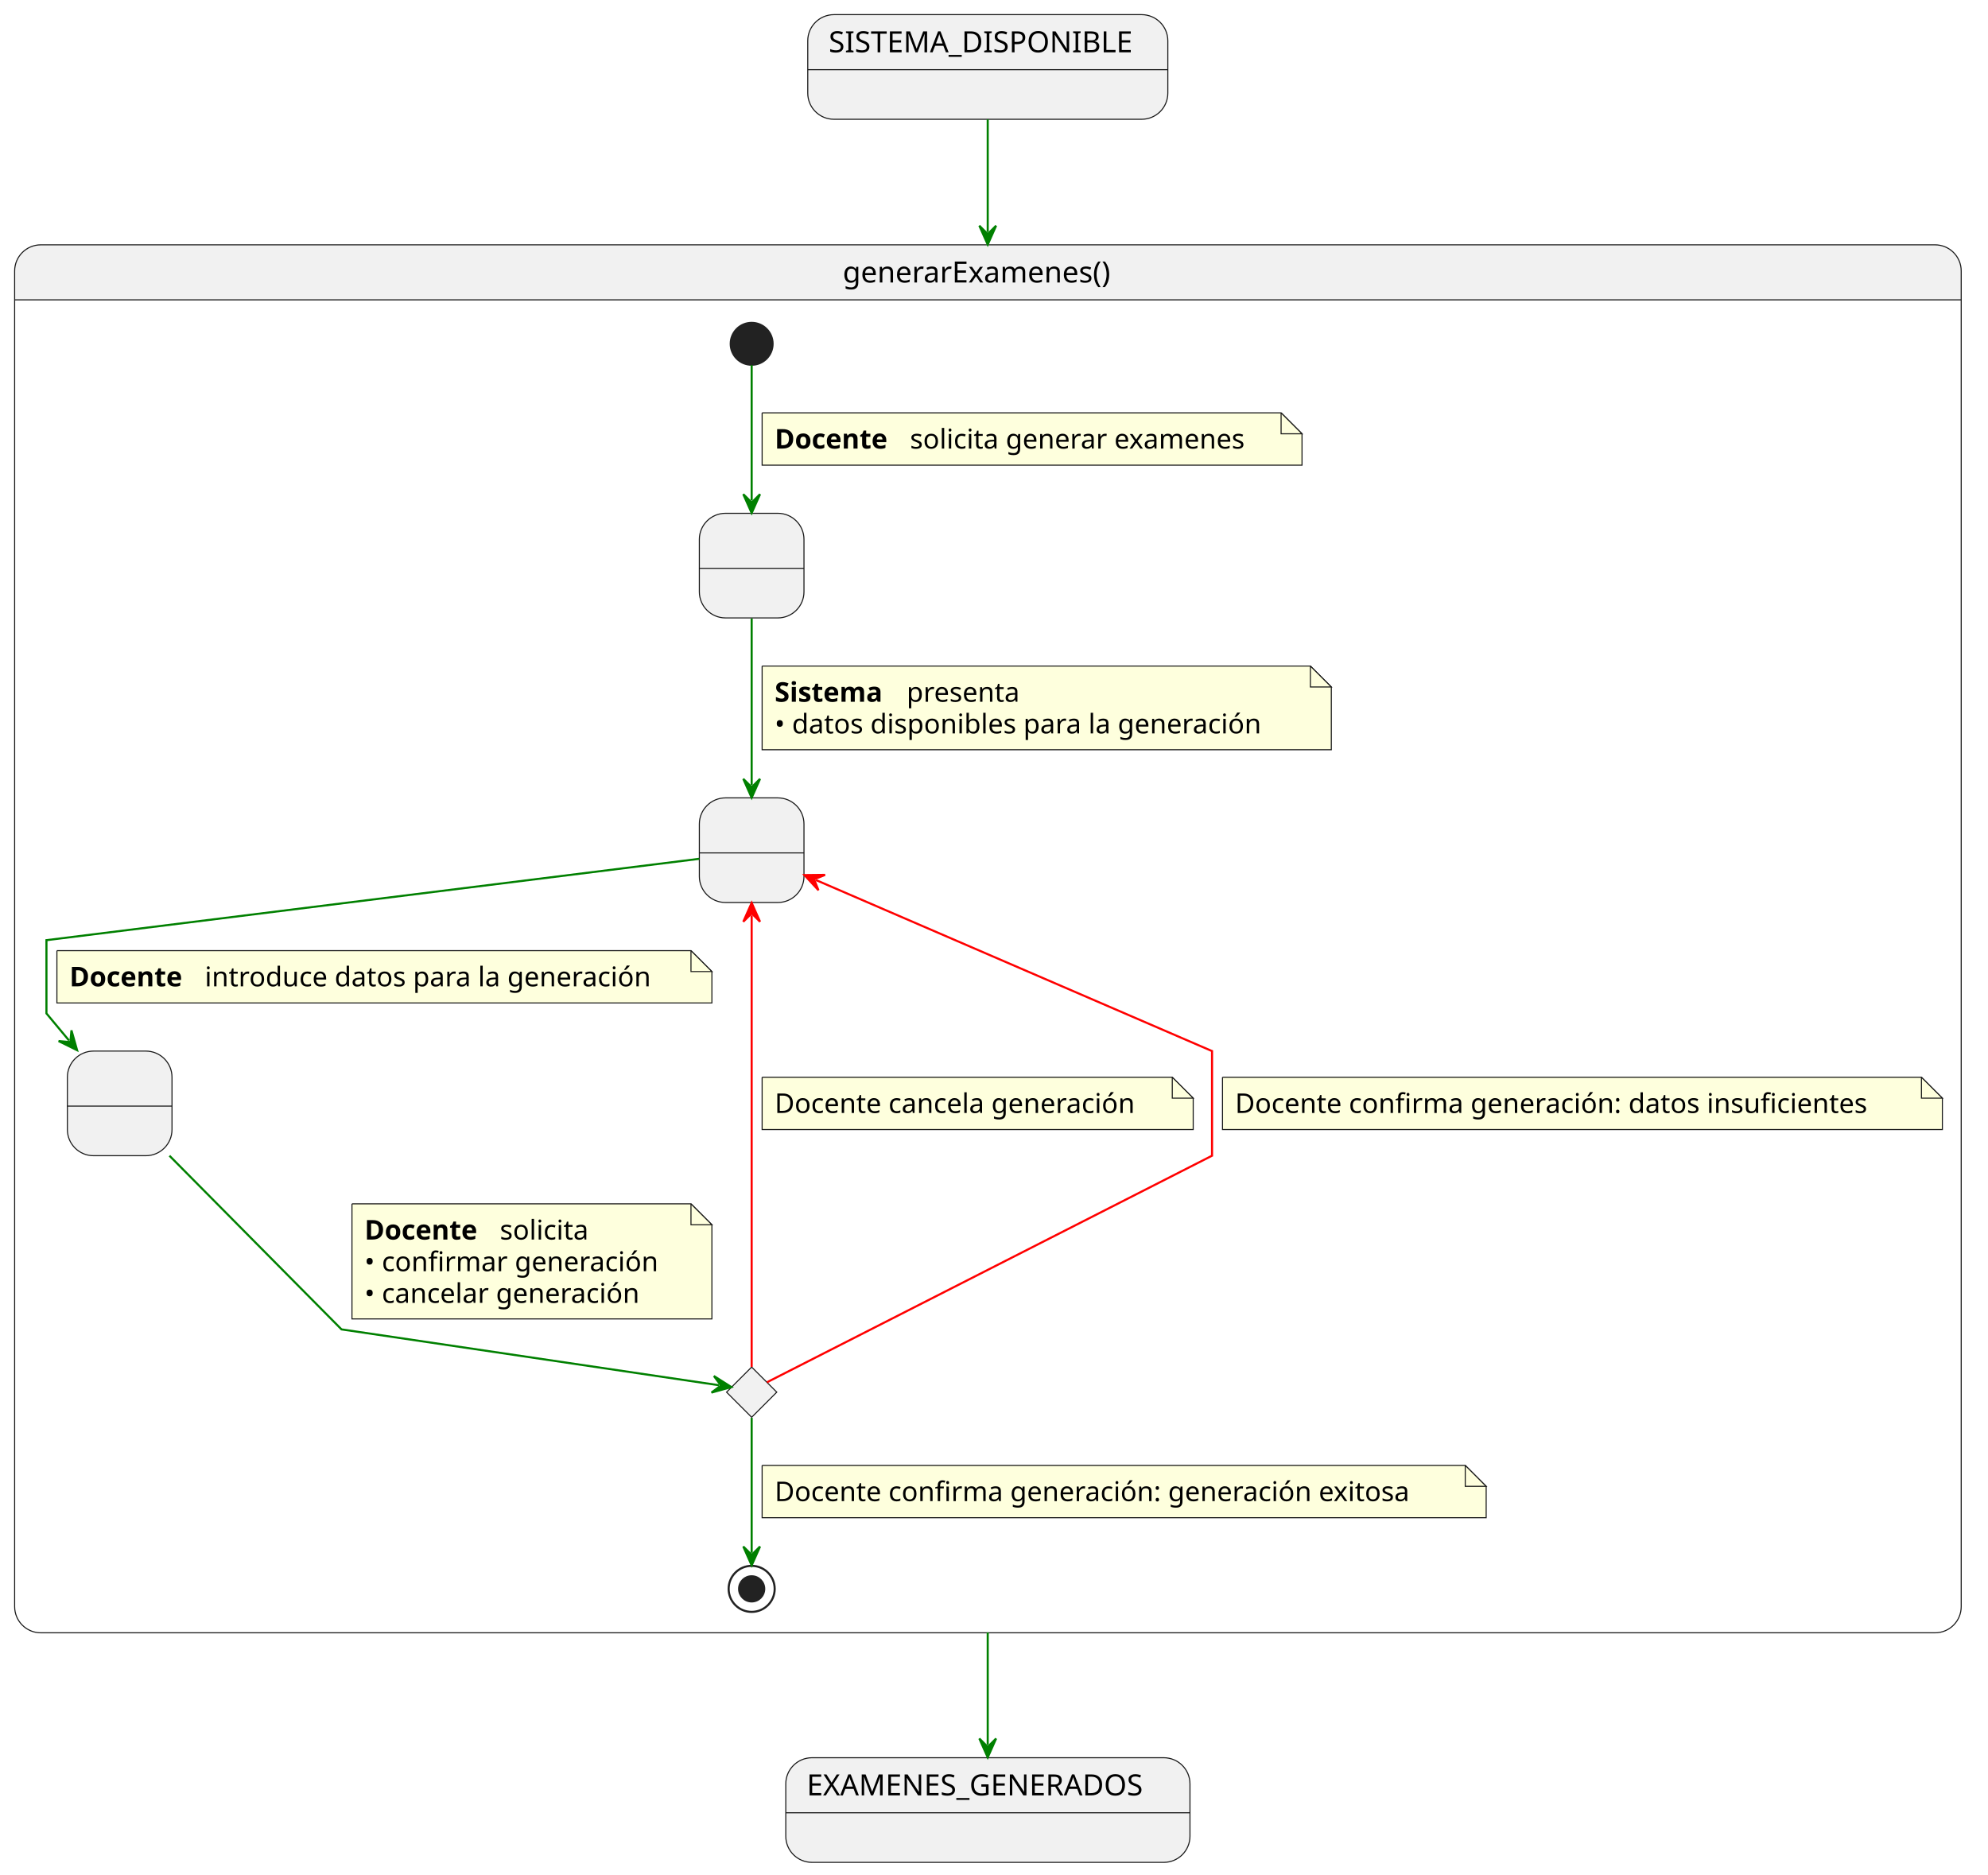
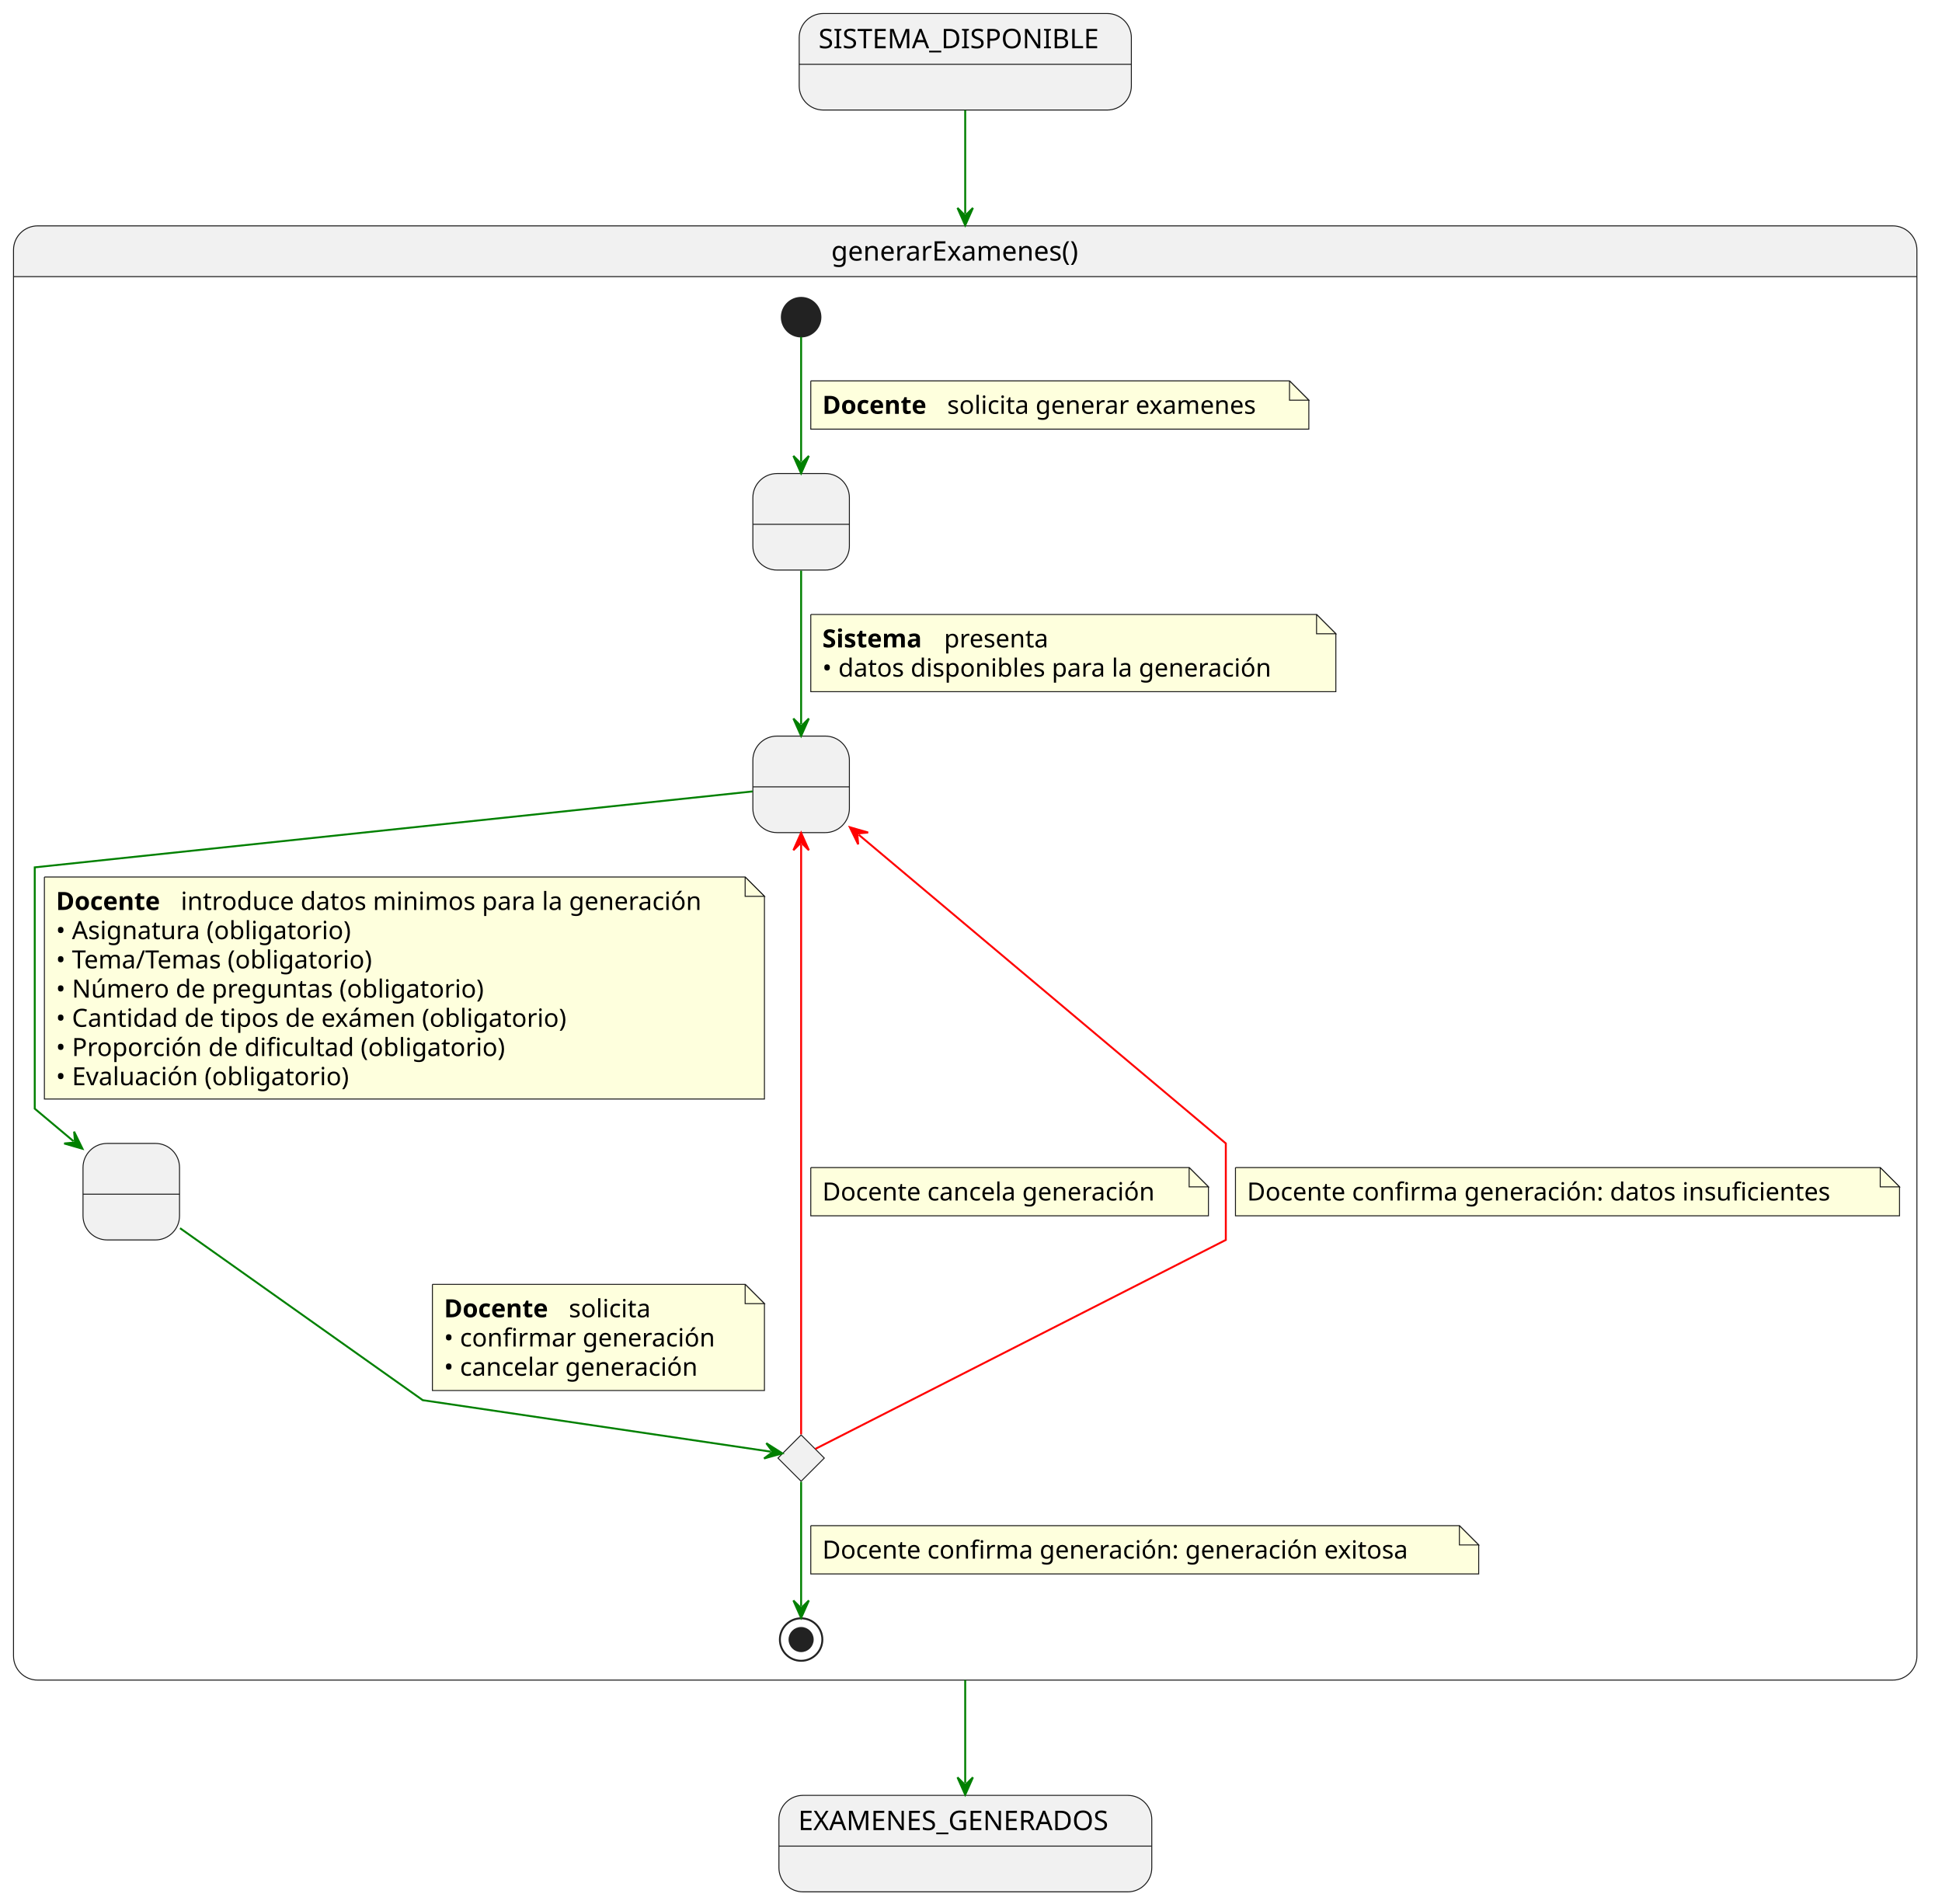
- <svg xmlns="http://www.w3.org/2000/svg" contentStyleType="text/css" data-diagram-type="STATE" height="896px" preserveAspectRatio="none" style="width:950px;height:896px;background:#FFFFFF;" version="1.1" viewBox="0 0 950 896" width="950px" zoomAndPan="magnify">
+ <svg xmlns="http://www.w3.org/2000/svg" contentStyleType="text/css" data-diagram-type="STATE" height="986px" preserveAspectRatio="none" style="width:1006px;height:986px;background:#FFFFFF;" version="1.1" viewBox="0 0 1006 986" width="1006px" zoomAndPan="magnify">
  <defs />
  <g>
-     <path d="M19.5,117 L924.694,117 A12.5,12.5 0 0 1 937.194,129.5 L937.194,143.297 L7,143.297 L7,129.5 A12.5,12.5 0 0 1 19.5,117" fill="#F1F1F1" />
-     <rect fill="none" height="663.297" rx="12.5" ry="12.5" style="stroke:#181818;stroke-width:0.5;" width="930.194" x="7" y="117" />
-     <line style="stroke:#181818;stroke-width:0.5;" x1="7" x2="937.194" y1="143.297" y2="143.297" />
-     <text fill="#000000" font-family="sans-serif" font-size="14" lengthAdjust="spacing" textLength="138.742" x="402.726" y="134.995">generarExamenes()</text>
+     <path d="M19.5,117 L980.5,117 A12.5,12.5 0 0 1 993,129.5 L993,143.297 L7,143.297 L7,129.5 A12.5,12.5 0 0 1 19.5,117" fill="#F1F1F1" />
+     <rect fill="none" height="753.297" rx="12.5" ry="12.5" style="stroke:#181818;stroke-width:0.5;" width="986" x="7" y="117" />
+     <line style="stroke:#181818;stroke-width:0.5;" x1="7" x2="993" y1="143.297" y2="143.297" />
+     <text fill="#000000" font-family="sans-serif" font-size="14" lengthAdjust="spacing" textLength="138.742" x="430.629" y="134.995">generarExamenes()</text>
    <g id="generarExamenes.RequiringGeneration">
-       <rect fill="#F1F1F1" height="50" rx="12.5" ry="12.5" style="stroke:#181818;stroke-width:0.5;" width="50" x="334.195" y="245.297" />
-       <line style="stroke:#181818;stroke-width:0.5;" x1="334.195" x2="384.195" y1="271.594" y2="271.594" />
-       <text fill="#000000" font-family="sans-serif" font-size="14" lengthAdjust="spacing" textLength="4.45" x="356.969" y="263.292"> </text>
+       <rect fill="#F1F1F1" height="50" rx="12.5" ry="12.5" style="stroke:#181818;stroke-width:0.5;" width="50" x="390" y="245.297" />
+       <line style="stroke:#181818;stroke-width:0.5;" x1="390" x2="440" y1="271.594" y2="271.594" />
+       <text fill="#000000" font-family="sans-serif" font-size="14" lengthAdjust="spacing" textLength="4.45" x="412.775" y="263.292"> </text>
    </g>
    <g id="generarExamenes.ProvidingData">
-       <rect fill="#F1F1F1" height="50" rx="12.5" ry="12.5" style="stroke:#181818;stroke-width:0.5;" width="50" x="334.195" y="381.297" />
-       <line style="stroke:#181818;stroke-width:0.5;" x1="334.195" x2="384.195" y1="407.594" y2="407.594" />
-       <text fill="#000000" font-family="sans-serif" font-size="14" lengthAdjust="spacing" textLength="4.45" x="356.969" y="399.292"> </text>
+       <rect fill="#F1F1F1" height="50" rx="12.5" ry="12.5" style="stroke:#181818;stroke-width:0.5;" width="50" x="390" y="381.297" />
+       <line style="stroke:#181818;stroke-width:0.5;" x1="390" x2="440" y1="407.594" y2="407.594" />
+       <text fill="#000000" font-family="sans-serif" font-size="14" lengthAdjust="spacing" textLength="4.45" x="412.775" y="399.292"> </text>
    </g>
    <g id="generarExamenes.ProvidingConfirmation">
-       <rect fill="#F1F1F1" height="50" rx="12.5" ry="12.5" style="stroke:#181818;stroke-width:0.5;" width="50" x="32.194" y="502.297" />
-       <line style="stroke:#181818;stroke-width:0.5;" x1="32.194" x2="82.195" y1="528.594" y2="528.594" />
-       <text fill="#000000" font-family="sans-serif" font-size="14" lengthAdjust="spacing" textLength="4.45" x="54.969" y="520.292"> </text>
+       <rect fill="#F1F1F1" height="50" rx="12.5" ry="12.5" style="stroke:#181818;stroke-width:0.5;" width="50" x="43" y="592.297" />
+       <line style="stroke:#181818;stroke-width:0.5;" x1="43" x2="93" y1="618.594" y2="618.594" />
+       <text fill="#000000" font-family="sans-serif" font-size="14" lengthAdjust="spacing" textLength="4.45" x="65.775" y="610.292"> </text>
    </g>
    <g class="entity" data-entity="c" data-uid="ent0006" id="entity_c">
-       <polygon fill="#F1F1F1" points="359.195,653.297,371.195,665.297,359.195,677.297,347.195,665.297,359.195,653.297" style="stroke:#181818;stroke-width:0.5;" />
+       <polygon fill="#F1F1F1" points="415,743.297,427,755.297,415,767.297,403,755.297,415,743.297" style="stroke:#181818;stroke-width:0.5;" />
    </g>
-     <ellipse cx="359.195" cy="164.297" fill="#222222" rx="10" ry="10" style="stroke:#222222;stroke-width:1;" />
-     <ellipse cx="359.195" cy="759.297" fill="none" rx="11" ry="11" style="stroke:#222222;stroke-width:1;" />
-     <ellipse cx="359.195" cy="759.297" fill="#222222" rx="6" ry="6" style="stroke:#222222;stroke-width:1;" />
+     <ellipse cx="415" cy="164.297" fill="#222222" rx="10" ry="10" style="stroke:#222222;stroke-width:1;" />
+     <ellipse cx="415" cy="849.297" fill="none" rx="11" ry="11" style="stroke:#222222;stroke-width:1;" />
+     <ellipse cx="415" cy="849.297" fill="#222222" rx="6" ry="6" style="stroke:#222222;stroke-width:1;" />
    <g class="link" data-entity-1=".start.generarExamenes" data-entity-2="RequiringGeneration" data-source-line="10" data-uid="lnk3" id="link_.start.generarExamenes_RequiringGeneration">
-       <path d="M359.195,174.527 C359.195,190.237 359.195,216.657 359.195,239.167" fill="none" id="*start*generarExamenes-to-RequiringGeneration" style="stroke:#008000;stroke-width:1;" />
-       <polygon fill="#008000" points="359.195,245.167,363.195,236.167,359.195,240.167,355.195,236.167,359.195,245.167" style="stroke:#008000;stroke-width:1;" />
-       <path d="M364.195,197.297 L364.195,222.297 L622.194,222.297 L622.194,207.297 L612.194,197.297 L364.195,197.297" fill="#FEFFDD" style="stroke:#181818;stroke-width:0.5;" />
-       <path d="M612.194,197.297 L612.194,207.297 L622.194,207.297 L612.194,197.297" fill="#FEFFDD" style="stroke:#181818;stroke-width:0.5;" />
-       <text fill="#000000" font-family="sans-serif" font-size="13" font-weight="bold" lengthAdjust="spacing" textLength="60.531" x="370.195" y="214.364">Docente</text>
-       <text fill="#000000" font-family="sans-serif" font-size="13" lengthAdjust="spacing" textLength="172.51" x="434.858" y="214.364">solicita generar examenes</text>
+       <path d="M415,174.527 C415,190.237 415,216.657 415,239.167" fill="none" id="*start*generarExamenes-to-RequiringGeneration" style="stroke:#008000;stroke-width:1;" />
+       <polygon fill="#008000" points="415,245.167,419,236.167,415,240.167,411,236.167,415,245.167" style="stroke:#008000;stroke-width:1;" />
+       <path d="M420,197.297 L420,222.297 L678,222.297 L678,207.297 L668,197.297 L420,197.297" fill="#FEFFDD" style="stroke:#181818;stroke-width:0.5;" />
+       <path d="M668,197.297 L668,207.297 L678,207.297 L668,197.297" fill="#FEFFDD" style="stroke:#181818;stroke-width:0.5;" />
+       <text fill="#000000" font-family="sans-serif" font-size="13" font-weight="bold" lengthAdjust="spacing" textLength="60.531" x="426" y="214.364">Docente</text>
+       <text fill="#000000" font-family="sans-serif" font-size="13" lengthAdjust="spacing" textLength="172.51" x="490.664" y="214.364">solicita generar examenes</text>
    </g>
    <g class="link" data-entity-1="RequiringGeneration" data-entity-2="ProvidingData" data-source-line="15" data-uid="lnk4" id="link_RequiringGeneration_ProvidingData">
-       <path d="M359.195,295.567 C359.195,319.847 359.195,350.987 359.195,375.207" fill="none" id="RequiringGeneration-to-ProvidingData" style="stroke:#008000;stroke-width:1;" />
-       <polygon fill="#008000" points="359.195,381.207,363.195,372.207,359.195,376.207,355.195,372.207,359.195,381.207" style="stroke:#008000;stroke-width:1;" />
-       <path d="M364.195,318.297 L364.195,358.297 L636.194,358.297 L636.194,328.297 L626.194,318.297 L364.195,318.297" fill="#FEFFDD" style="stroke:#181818;stroke-width:0.5;" />
-       <path d="M626.194,318.297 L626.194,328.297 L636.194,328.297 L626.194,318.297" fill="#FEFFDD" style="stroke:#181818;stroke-width:0.5;" />
-       <text fill="#000000" font-family="sans-serif" font-size="13" font-weight="bold" lengthAdjust="spacing" textLength="58.906" x="370.195" y="335.364">Sistema</text>
-       <text fill="#000000" font-family="sans-serif" font-size="13" lengthAdjust="spacing" textLength="57.669" x="433.233" y="335.364">presenta</text>
-       <text fill="#000000" font-family="sans-serif" font-size="13" lengthAdjust="spacing" textLength="251.558" x="370.195" y="350.497">• datos disponibles para la generación</text>
+       <path d="M415,295.567 C415,319.847 415,350.987 415,375.207" fill="none" id="RequiringGeneration-to-ProvidingData" style="stroke:#008000;stroke-width:1;" />
+       <polygon fill="#008000" points="415,381.207,419,372.207,415,376.207,411,372.207,415,381.207" style="stroke:#008000;stroke-width:1;" />
+       <path d="M420,318.297 L420,358.297 L692,358.297 L692,328.297 L682,318.297 L420,318.297" fill="#FEFFDD" style="stroke:#181818;stroke-width:0.5;" />
+       <path d="M682,318.297 L682,328.297 L692,328.297 L682,318.297" fill="#FEFFDD" style="stroke:#181818;stroke-width:0.5;" />
+       <text fill="#000000" font-family="sans-serif" font-size="13" font-weight="bold" lengthAdjust="spacing" textLength="58.906" x="426" y="335.364">Sistema</text>
+       <text fill="#000000" font-family="sans-serif" font-size="13" lengthAdjust="spacing" textLength="57.669" x="489.039" y="335.364">presenta</text>
+       <text fill="#000000" font-family="sans-serif" font-size="13" lengthAdjust="spacing" textLength="251.558" x="426" y="350.497">• datos disponibles para la generación</text>
    </g>
    <g class="link" data-entity-1="ProvidingData" data-entity-2="ProvidingConfirmation" data-source-line="21" data-uid="lnk5" id="link_ProvidingData_ProvidingConfirmation">
-       <path d="M334.144,410.417 C256.034,420.157 22.195,449.297 22.195,449.297 C22.195,449.297 22.195,484.297 22.195,484.297 C22.195,484.297 25.293,488.017 32.993,497.257" fill="none" id="ProvidingData-to-ProvidingConfirmation" style="stroke:#008000;stroke-width:1;" />
-       <polygon fill="#008000" points="36.834,501.867,34.146,492.392,33.634,498.026,28,497.514,36.834,501.867" style="stroke:#008000;stroke-width:1;" />
-       <path d="M27.195,454.297 L27.195,479.297 L340.195,479.297 L340.195,464.297 L330.195,454.297 L27.195,454.297" fill="#FEFFDD" style="stroke:#181818;stroke-width:0.5;" />
-       <path d="M330.195,454.297 L330.195,464.297 L340.195,464.297 L330.195,454.297" fill="#FEFFDD" style="stroke:#181818;stroke-width:0.5;" />
-       <text fill="#000000" font-family="sans-serif" font-size="13" font-weight="bold" lengthAdjust="spacing" textLength="60.531" x="33.194" y="471.364">Docente</text>
-       <text fill="#000000" font-family="sans-serif" font-size="13" lengthAdjust="spacing" textLength="228.312" x="97.858" y="471.364">introduce datos para la generación</text>
+       <path d="M389.86,409.957 C302.6,419.187 18,449.297 18,449.297 C18,449.297 18,574.297 18,574.297 C18,574.297 25.715,580.779 38.115,591.189" fill="none" id="ProvidingData-to-ProvidingConfirmation" style="stroke:#008000;stroke-width:1;" />
+       <polygon fill="#008000" points="42.71,595.047,38.389,586.197,38.881,591.832,33.245,592.324,42.71,595.047" style="stroke:#008000;stroke-width:1;" />
+       <path d="M23,454.297 L23,569.297 L396,569.297 L396,464.297 L386,454.297 L23,454.297" fill="#FEFFDD" style="stroke:#181818;stroke-width:0.5;" />
+       <path d="M386,454.297 L386,464.297 L396,464.297 L386,454.297" fill="#FEFFDD" style="stroke:#181818;stroke-width:0.5;" />
+       <text fill="#000000" font-family="sans-serif" font-size="13" font-weight="bold" lengthAdjust="spacing" textLength="60.531" x="29" y="471.364">Docente</text>
+       <text fill="#000000" font-family="sans-serif" font-size="13" lengthAdjust="spacing" textLength="287.961" x="93.664" y="471.364">introduce datos minimos para la generación</text>
+       <text fill="#000000" font-family="sans-serif" font-size="13" lengthAdjust="spacing" textLength="166.067" x="29" y="486.497">• Asignatura (obligatorio)</text>
+       <text fill="#000000" font-family="sans-serif" font-size="13" lengthAdjust="spacing" textLength="179.975" x="29" y="501.629">• Tema/Temas (obligatorio)</text>
+       <text fill="#000000" font-family="sans-serif" font-size="13" lengthAdjust="spacing" textLength="238.285" x="29" y="516.762">• Número de preguntas (obligatorio)</text>
+       <text fill="#000000" font-family="sans-serif" font-size="13" lengthAdjust="spacing" textLength="287.422" x="29" y="531.895">• Cantidad de tipos de exámen (obligatorio)</text>
+       <text fill="#000000" font-family="sans-serif" font-size="13" lengthAdjust="spacing" textLength="250.206" x="29" y="547.028">• Proporción de dificultad (obligatorio)</text>
+       <text fill="#000000" font-family="sans-serif" font-size="13" lengthAdjust="spacing" textLength="166.328" x="29" y="562.161">• Evaluación (obligatorio)</text>
    </g>
-     <g class="link" data-entity-1="ProvidingConfirmation" data-entity-2="c" data-source-line="26" data-uid="lnk6" id="link_ProvidingConfirmation_c">
-       <path d="M80.984,552.307 C112.234,583.857 163.195,635.297 163.195,635.297 C163.195,635.297 303.989,656.129 343.539,661.979" fill="none" id="ProvidingConfirmation-to-c" style="stroke:#008000;stroke-width:1;" />
-       <polygon fill="#008000" points="349.474,662.857,341.157,657.583,344.528,662.125,339.986,665.497,349.474,662.857" style="stroke:#008000;stroke-width:1;" />
-       <path d="M168.195,575.297 L168.195,630.297 L340.195,630.297 L340.195,585.297 L330.195,575.297 L168.195,575.297" fill="#FEFFDD" style="stroke:#181818;stroke-width:0.5;" />
-       <path d="M330.195,575.297 L330.195,585.297 L340.195,585.297 L330.195,575.297" fill="#FEFFDD" style="stroke:#181818;stroke-width:0.5;" />
-       <text fill="#000000" font-family="sans-serif" font-size="13" font-weight="bold" lengthAdjust="spacing" textLength="60.531" x="174.195" y="592.364">Docente</text>
-       <text fill="#000000" font-family="sans-serif" font-size="13" lengthAdjust="spacing" textLength="45.773" x="238.858" y="592.364">solicita</text>
-       <text fill="#000000" font-family="sans-serif" font-size="13" lengthAdjust="spacing" textLength="151.531" x="174.195" y="607.497">• confirmar generación</text>
-       <text fill="#000000" font-family="sans-serif" font-size="13" lengthAdjust="spacing" textLength="144.105" x="174.195" y="622.629">• cancelar generación</text>
+     <g class="link" data-entity-1="ProvidingConfirmation" data-entity-2="c" data-source-line="32" data-uid="lnk6" id="link_ProvidingConfirmation_c">
+       <path d="M93.27,636.207 C136.26,666.667 219,725.297 219,725.297 C219,725.297 359.795,746.129 399.345,751.979" fill="none" id="ProvidingConfirmation-to-c" style="stroke:#008000;stroke-width:1;" />
+       <polygon fill="#008000" points="405.28,752.857,396.962,747.583,400.334,752.125,395.792,755.497,405.28,752.857" style="stroke:#008000;stroke-width:1;" />
+       <path d="M224,665.297 L224,720.297 L396,720.297 L396,675.297 L386,665.297 L224,665.297" fill="#FEFFDD" style="stroke:#181818;stroke-width:0.5;" />
+       <path d="M386,665.297 L386,675.297 L396,675.297 L386,665.297" fill="#FEFFDD" style="stroke:#181818;stroke-width:0.5;" />
+       <text fill="#000000" font-family="sans-serif" font-size="13" font-weight="bold" lengthAdjust="spacing" textLength="60.531" x="230" y="682.364">Docente</text>
+       <text fill="#000000" font-family="sans-serif" font-size="13" lengthAdjust="spacing" textLength="45.773" x="294.664" y="682.364">solicita</text>
+       <text fill="#000000" font-family="sans-serif" font-size="13" lengthAdjust="spacing" textLength="151.531" x="230" y="697.497">• confirmar generación</text>
+       <text fill="#000000" font-family="sans-serif" font-size="13" lengthAdjust="spacing" textLength="144.105" x="230" y="712.629">• cancelar generación</text>
    </g>
-     <g class="link" data-entity-1="c" data-entity-2="ProvidingData" data-source-line="33" data-uid="lnk7" id="link_c_ProvidingData">
-       <path d="M359.195,653.247 C359.195,614.687 359.195,491.577 359.195,437.477" fill="none" id="c-to-ProvidingData" style="stroke:#FF0000;stroke-width:1;" />
-       <polygon fill="#FF0000" points="359.195,431.477,355.195,440.477,359.195,436.477,363.195,440.477,359.195,431.477" style="stroke:#FF0000;stroke-width:1;" />
-       <path d="M364.195,514.797 L364.195,539.797 L570.194,539.797 L570.194,524.797 L560.194,514.797 L364.195,514.797" fill="#FEFFDD" style="stroke:#181818;stroke-width:0.5;" />
-       <path d="M560.194,514.797 L560.194,524.797 L570.194,524.797 L560.194,514.797" fill="#FEFFDD" style="stroke:#181818;stroke-width:0.5;" />
-       <text fill="#000000" font-family="sans-serif" font-size="13" lengthAdjust="spacing" textLength="185.536" x="370.195" y="531.864">Docente cancela generación</text>
+     <g class="link" data-entity-1="c" data-entity-2="ProvidingData" data-source-line="39" data-uid="lnk7" id="link_c_ProvidingData">
+       <path d="M415,742.997 C415,694.097 415,505.967 415,437.417" fill="none" id="c-to-ProvidingData" style="stroke:#FF0000;stroke-width:1;" />
+       <polygon fill="#FF0000" points="415,431.417,411,440.417,415,436.417,419,440.417,415,431.417" style="stroke:#FF0000;stroke-width:1;" />
+       <path d="M420,604.797 L420,629.797 L626,629.797 L626,614.797 L616,604.797 L420,604.797" fill="#FEFFDD" style="stroke:#181818;stroke-width:0.5;" />
+       <path d="M616,604.797 L616,614.797 L626,614.797 L616,604.797" fill="#FEFFDD" style="stroke:#181818;stroke-width:0.5;" />
+       <text fill="#000000" font-family="sans-serif" font-size="13" lengthAdjust="spacing" textLength="185.536" x="426" y="621.864">Docente cancela generación</text>
    </g>
-     <g class="link" data-entity-1="c" data-entity-2="ProvidingData" data-source-line="38" data-uid="lnk8" id="link_c_ProvidingData">
-       <path d="M366.514,660.567 C404.685,641.137 579.194,552.297 579.194,552.297 C579.194,552.297 579.194,502.297 579.194,502.297 C579.194,502.297 447.723,445.526 389.943,420.575" fill="none" id="c-to-ProvidingData-1" style="stroke:#FF0000;stroke-width:1;" />
-       <polygon fill="#FF0000" points="384.435,418.197,391.111,425.437,389.025,420.179,394.283,418.092,384.435,418.197" style="stroke:#FF0000;stroke-width:1;" />
-       <path d="M584.194,514.797 L584.194,539.797 L928.194,539.797 L928.194,524.797 L918.194,514.797 L584.194,514.797" fill="#FEFFDD" style="stroke:#181818;stroke-width:0.5;" />
-       <path d="M918.194,514.797 L918.194,524.797 L928.194,524.797 L918.194,514.797" fill="#FEFFDD" style="stroke:#181818;stroke-width:0.5;" />
-       <text fill="#000000" font-family="sans-serif" font-size="13" lengthAdjust="spacing" textLength="323.565" x="590.194" y="531.864">Docente confirma generación: datos insuficientes</text>
+     <g class="link" data-entity-1="c" data-entity-2="ProvidingData" data-source-line="44" data-uid="lnk8" id="link_c_ProvidingData">
+       <path d="M422.32,750.567 C460.49,731.137 635,642.297 635,642.297 C635,642.297 635,592.297 635,592.297 C635,592.297 502.612,480.979 444.832,432.379" fill="none" id="c-to-ProvidingData-1" style="stroke:#FF0000;stroke-width:1;" />
+       <polygon fill="#FF0000" points="440.24,428.517,444.553,437.371,444.066,431.735,449.702,431.249,440.24,428.517" style="stroke:#FF0000;stroke-width:1;" />
+       <path d="M640,604.797 L640,629.797 L984,629.797 L984,614.797 L974,604.797 L640,604.797" fill="#FEFFDD" style="stroke:#181818;stroke-width:0.5;" />
+       <path d="M974,604.797 L974,614.797 L984,614.797 L974,604.797" fill="#FEFFDD" style="stroke:#181818;stroke-width:0.5;" />
+       <text fill="#000000" font-family="sans-serif" font-size="13" lengthAdjust="spacing" textLength="323.565" x="646" y="621.864">Docente confirma generación: datos insuficientes</text>
    </g>
-     <g class="link" data-entity-1="c" data-entity-2=".end.generarExamenes" data-source-line="43" data-uid="lnk10" id="link_c_.end.generarExamenes">
-       <path d="M359.195,677.577 C359.195,695.617 359.195,724.697 359.195,742.057" fill="none" id="c-to-*end*generarExamenes" style="stroke:#008000;stroke-width:1;" />
-       <polygon fill="#008000" points="359.195,748.057,363.195,739.057,359.195,743.057,355.195,739.057,359.195,748.057" style="stroke:#008000;stroke-width:1;" />
-       <path d="M364.195,700.297 L364.195,725.297 L710.194,725.297 L710.194,710.297 L700.194,700.297 L364.195,700.297" fill="#FEFFDD" style="stroke:#181818;stroke-width:0.5;" />
-       <path d="M700.194,700.297 L700.194,710.297 L710.194,710.297 L700.194,700.297" fill="#FEFFDD" style="stroke:#181818;stroke-width:0.5;" />
-       <text fill="#000000" font-family="sans-serif" font-size="13" lengthAdjust="spacing" textLength="325.451" x="370.195" y="717.364">Docente confirma generación: generación exitosa</text>
+     <g class="link" data-entity-1="c" data-entity-2=".end.generarExamenes" data-source-line="49" data-uid="lnk10" id="link_c_.end.generarExamenes">
+       <path d="M415,767.577 C415,785.617 415,814.697 415,832.057" fill="none" id="c-to-*end*generarExamenes" style="stroke:#008000;stroke-width:1;" />
+       <polygon fill="#008000" points="415,838.057,419,829.057,415,833.057,411,829.057,415,838.057" style="stroke:#008000;stroke-width:1;" />
+       <path d="M420,790.297 L420,815.297 L766,815.297 L766,800.297 L756,790.297 L420,790.297" fill="#FEFFDD" style="stroke:#181818;stroke-width:0.5;" />
+       <path d="M756,790.297 L756,800.297 L766,800.297 L756,790.297" fill="#FEFFDD" style="stroke:#181818;stroke-width:0.5;" />
+       <text fill="#000000" font-family="sans-serif" font-size="13" lengthAdjust="spacing" textLength="325.451" x="426" y="807.364">Docente confirma generación: generación exitosa</text>
    </g>
    <g id="SISTEMA_DISPONIBLE">
-       <rect fill="#F1F1F1" height="50" rx="12.5" ry="12.5" style="stroke:#181818;stroke-width:0.5;" width="172.065" x="386" y="7" />
-       <line style="stroke:#181818;stroke-width:0.5;" x1="386" x2="558.065" y1="33.297" y2="33.297" />
-       <text fill="#000000" font-family="sans-serif" font-size="14" lengthAdjust="spacing" textLength="152.065" x="396" y="24.995">SISTEMA_DISPONIBLE</text>
+       <rect fill="#F1F1F1" height="50" rx="12.5" ry="12.5" style="stroke:#181818;stroke-width:0.5;" width="172.065" x="414" y="7" />
+       <line style="stroke:#181818;stroke-width:0.5;" x1="414" x2="586.065" y1="33.297" y2="33.297" />
+       <text fill="#000000" font-family="sans-serif" font-size="14" lengthAdjust="spacing" textLength="152.065" x="424" y="24.995">SISTEMA_DISPONIBLE</text>
    </g>
    <g id="EXAMENES_GENERADOS">
-       <rect fill="#F1F1F1" height="50" rx="12.5" ry="12.5" style="stroke:#181818;stroke-width:0.5;" width="193.148" x="375.5" y="840" />
-       <line style="stroke:#181818;stroke-width:0.5;" x1="375.5" x2="568.648" y1="866.297" y2="866.297" />
-       <text fill="#000000" font-family="sans-serif" font-size="14" lengthAdjust="spacing" textLength="173.148" x="385.5" y="857.995">EXAMENES_GENERADOS</text>
+       <rect fill="#F1F1F1" height="50" rx="12.5" ry="12.5" style="stroke:#181818;stroke-width:0.5;" width="193.148" x="403.5" y="930" />
+       <line style="stroke:#181818;stroke-width:0.5;" x1="403.5" x2="596.648" y1="956.297" y2="956.297" />
+       <text fill="#000000" font-family="sans-serif" font-size="14" lengthAdjust="spacing" textLength="173.148" x="413.5" y="947.995">EXAMENES_GENERADOS</text>
    </g>
-     <g class="link" data-entity-1="SISTEMA_DISPONIBLE" data-entity-2="generarExamenes" data-source-line="49" data-uid="lnk12" id="link_SISTEMA_DISPONIBLE_generarExamenes">
-       <path d="M472,57.08 C472,71.85 472,86.58 472,110.86" fill="none" id="SISTEMA_DISPONIBLE-to-generarExamenes" style="stroke:#008000;stroke-width:1;" />
-       <polygon fill="#008000" points="472,116.86,476,107.86,472,111.86,468,107.86,472,116.86" style="stroke:#008000;stroke-width:1;" />
+     <g class="link" data-entity-1="SISTEMA_DISPONIBLE" data-entity-2="generarExamenes" data-source-line="55" data-uid="lnk12" id="link_SISTEMA_DISPONIBLE_generarExamenes">
+       <path d="M500,57.06 C500,71.74 500,86.36 500,110.72" fill="none" id="SISTEMA_DISPONIBLE-to-generarExamenes" style="stroke:#008000;stroke-width:1;" />
+       <polygon fill="#008000" points="500,116.72,504,107.72,500,111.72,496,107.72,500,116.72" style="stroke:#008000;stroke-width:1;" />
    </g>
-     <g class="link" data-entity-1="generarExamenes" data-entity-2="EXAMENES_GENERADOS" data-source-line="51" data-uid="lnk14" id="link_generarExamenes_EXAMENES_GENERADOS">
-       <path d="M472,780.12 C472,804.36 472,819.06 472,833.83" fill="none" id="generarExamenes-to-EXAMENES_GENERADOS" style="stroke:#008000;stroke-width:1;" />
-       <polygon fill="#008000" points="472,839.83,476,830.83,472,834.83,468,830.83,472,839.83" style="stroke:#008000;stroke-width:1;" />
+     <g class="link" data-entity-1="generarExamenes" data-entity-2="EXAMENES_GENERADOS" data-source-line="57" data-uid="lnk14" id="link_generarExamenes_EXAMENES_GENERADOS">
+       <path d="M500,870.25 C500,894.49 500,909.02 500,923.69" fill="none" id="generarExamenes-to-EXAMENES_GENERADOS" style="stroke:#008000;stroke-width:1;" />
+       <polygon fill="#008000" points="500,929.69,504,920.69,500,924.69,496,920.69,500,929.69" style="stroke:#008000;stroke-width:1;" />
    </g>
  </g>
</svg>
